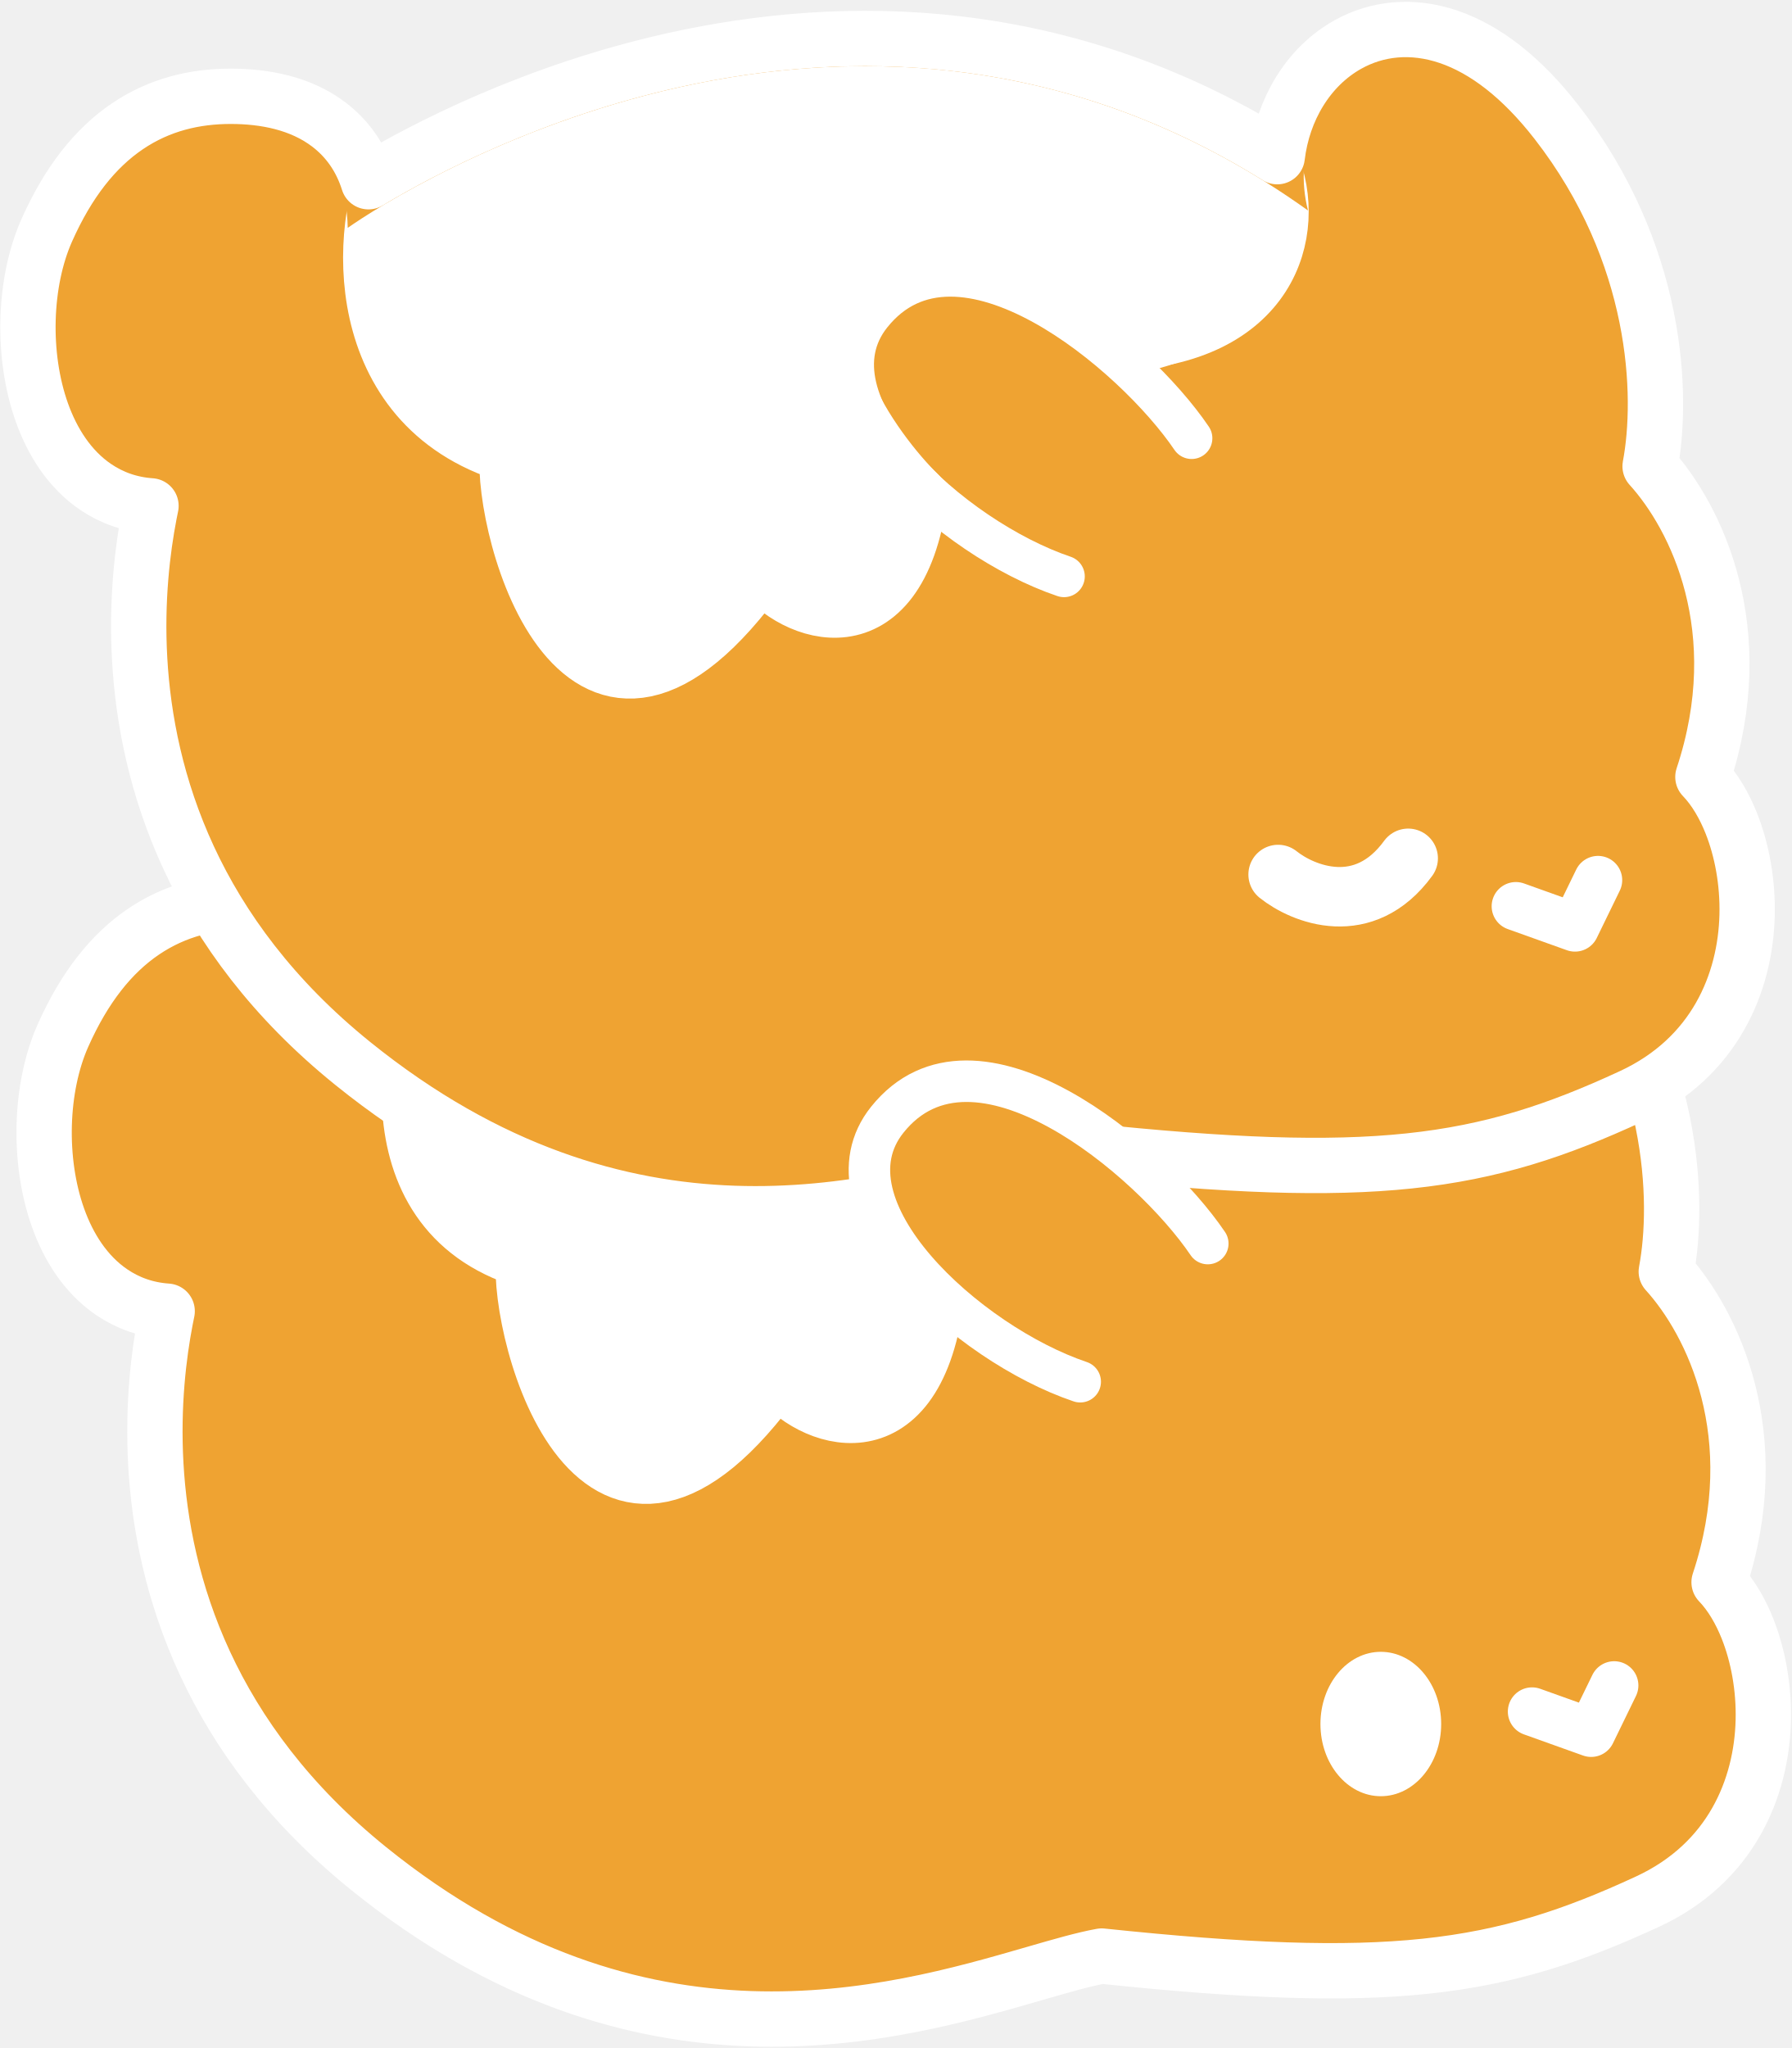
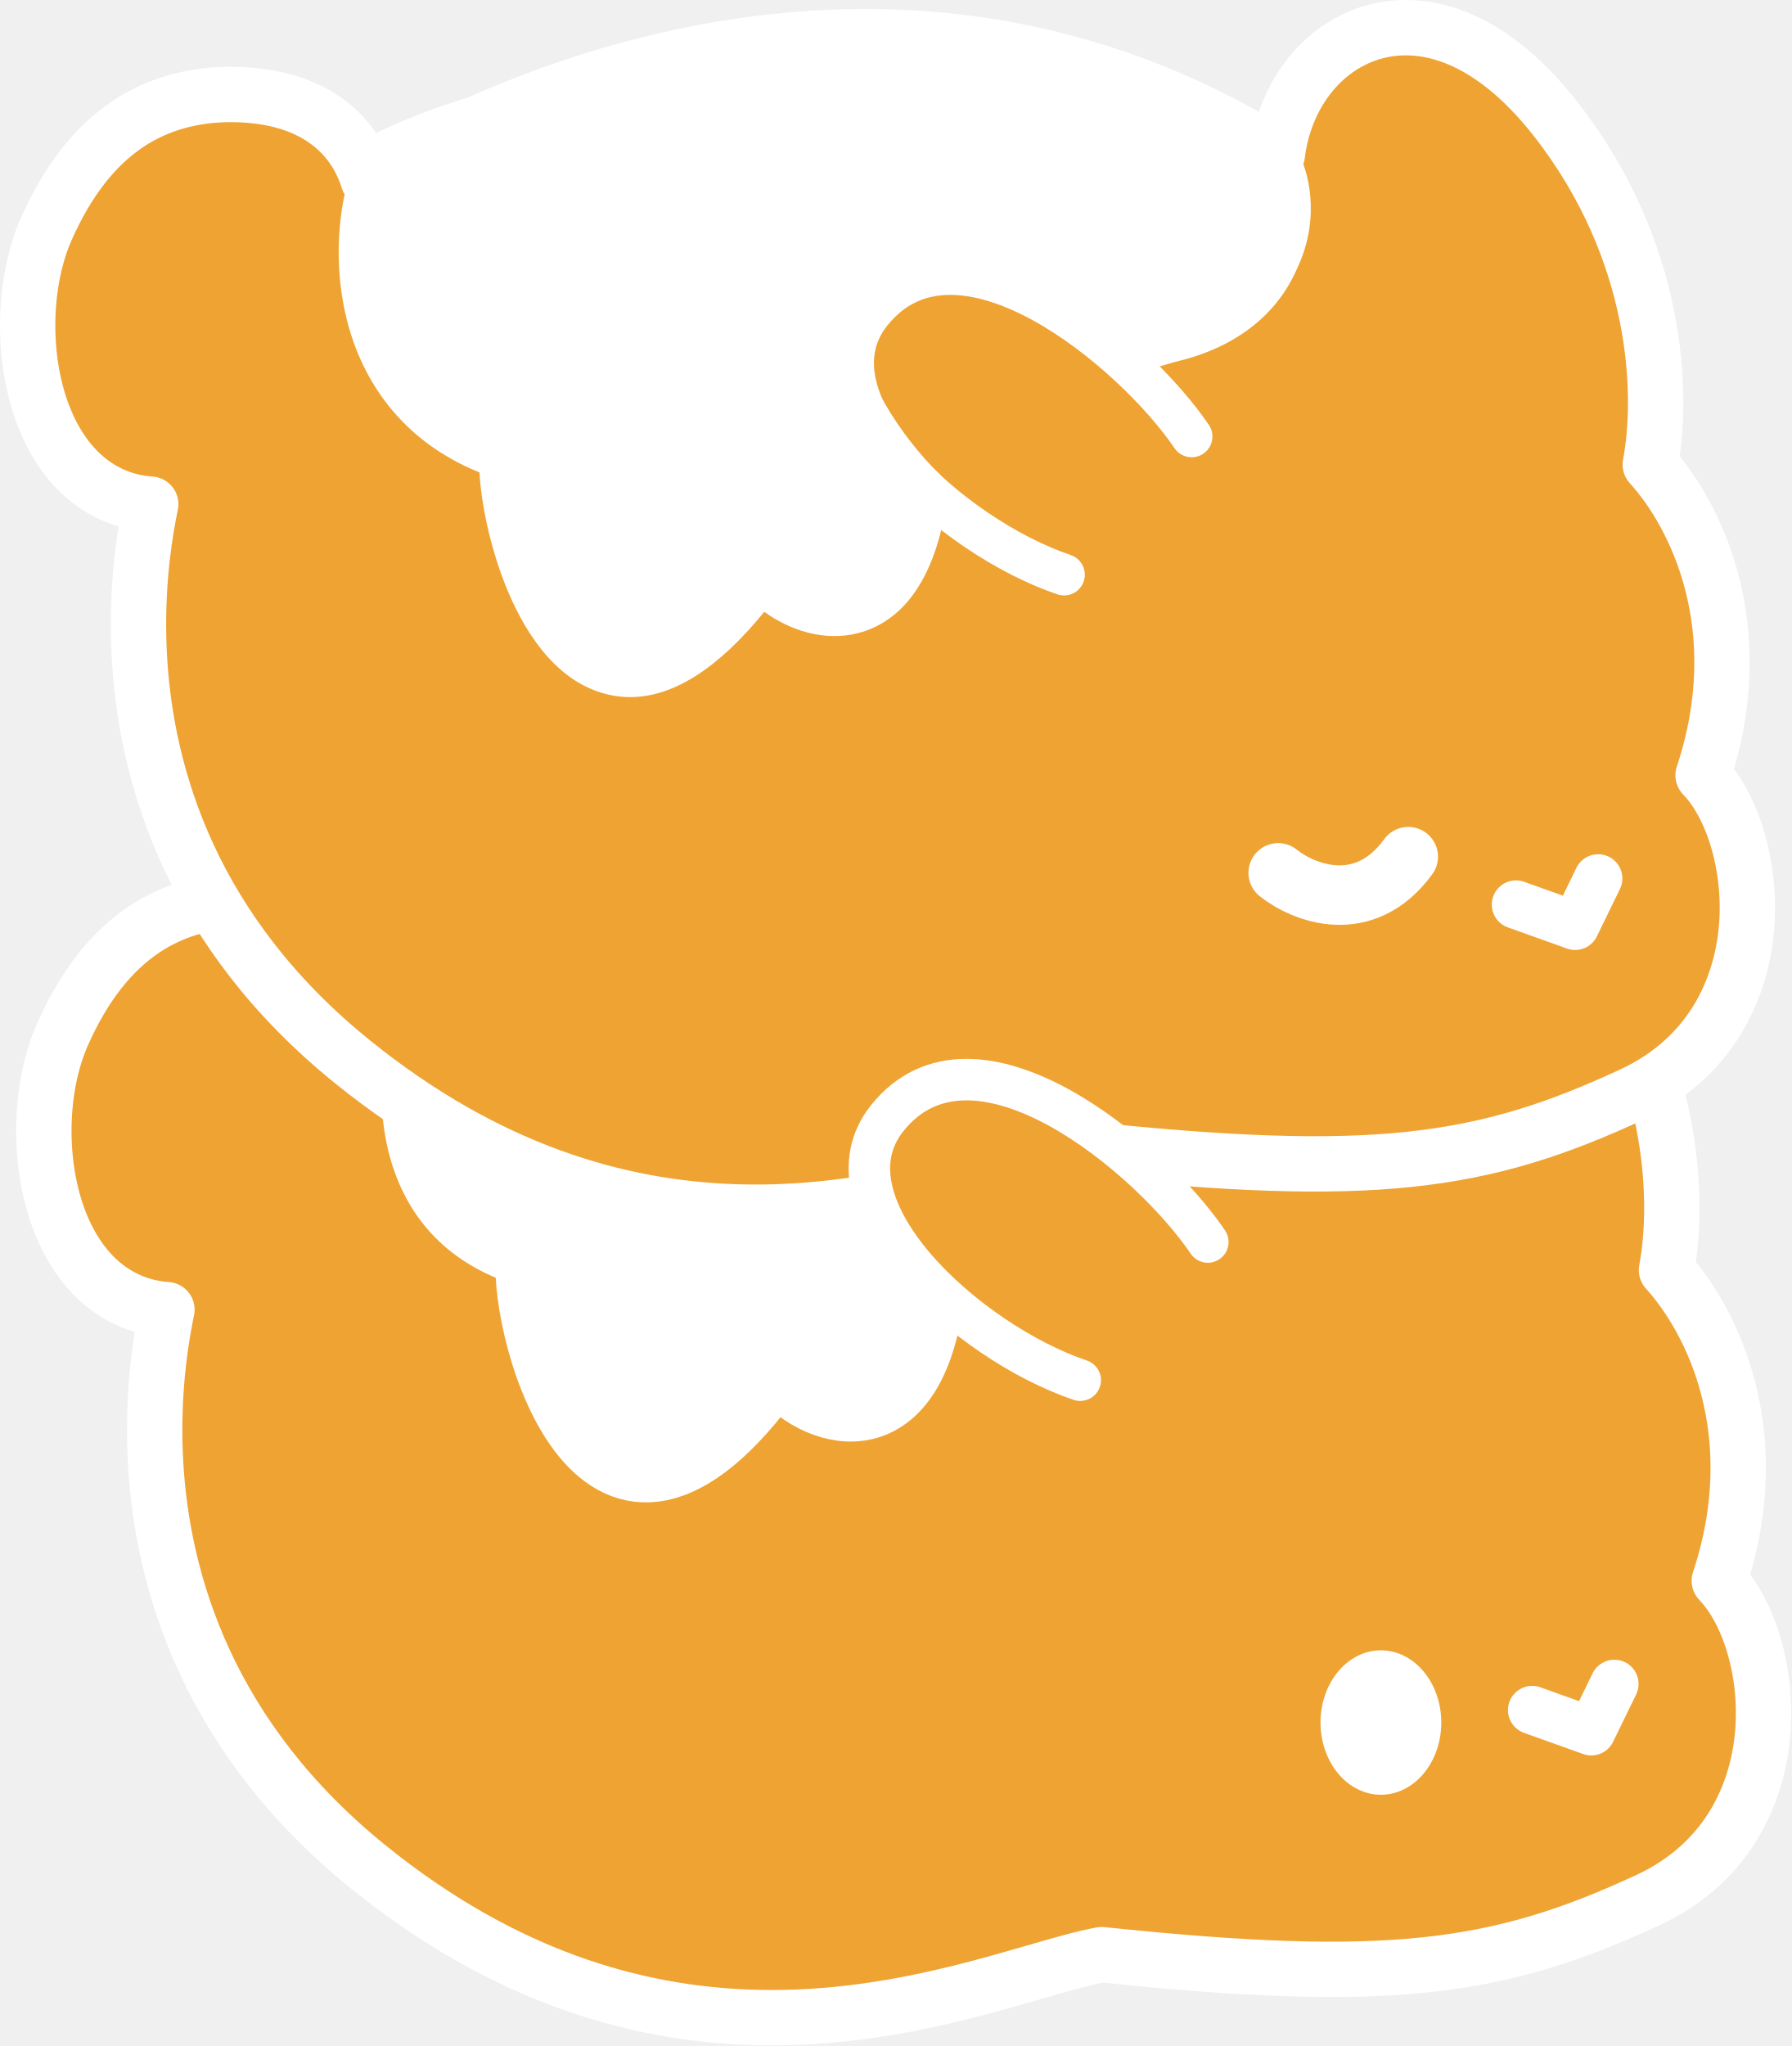
- <svg xmlns="http://www.w3.org/2000/svg" width="741" height="847" viewBox="0 0 741 847" fill="none">
-   <path d="M564.229 351.495C547.821 360.67 537.348 378.418 535.045 397.856C446.161 342.63 356.381 342.142 285.461 357.906C227.899 370.7 182.433 394.24 159.104 408.216C155.989 398.315 150.414 390.388 142.711 384.541C131.12 375.744 116.297 372.883 102.133 372.883C87.474 372.883 72.825 376.21 59.425 385.271C46.089 394.287 34.902 408.365 26.03 428.323C16.534 449.683 15.571 480.017 24.037 503.71C28.326 515.713 35.411 527.057 46.19 534.399C52.917 538.981 60.636 541.695 69.153 542.275C68.917 543.406 68.679 544.588 68.442 545.819C65.697 560.097 63.071 581.089 64.47 605.738C67.28 655.261 86.385 719.428 152.615 772.875C264.818 863.42 369.141 833.222 427.767 816.252C438.782 813.063 448.185 810.341 455.723 808.976C514.673 815.165 555.697 816.758 589.643 813.185C624.237 809.545 651.024 800.59 681.557 786.45C716.201 770.407 728.72 739.324 729.411 711.62C729.754 697.855 727.233 684.545 722.901 673.618C720.103 666.56 716.197 659.636 711.13 654.373C731.302 593.636 708.317 546.855 689.286 525.896C694.797 496.684 692.812 437.853 650.51 383.477C636.102 364.956 621.03 353.438 606.021 348.32C590.757 343.115 576.22 344.79 564.229 351.495Z" fill="#EFA332" stroke="white" stroke-width="22.883" stroke-linejoin="round" />
-   <mask id="mask0_3_160" style="mask-type:alpha" maskUnits="userSpaceOnUse" x="29" y="356" width="689" height="468">
-     <path d="M36.485 432.971C20.008 470.035 32.623 542.103 84.112 529.491C87.716 520.483 33.361 661.937 159.801 763.971C289.295 868.47 404.63 805.667 455.347 797.431C574.544 810.043 617.279 803.608 676.749 776.068C736.219 748.527 720.257 670.282 697.602 658.185C722.729 593.323 694.17 545.363 676.749 529.491C683.014 506.326 684.73 446.098 641.479 390.502C587.416 321.008 535.67 372.743 547.769 420.102C364.212 288.834 170.871 412.895 150.533 427.309C150.018 394.878 127.878 384.325 102.133 384.325C76.389 384.325 52.961 395.907 36.485 432.971Z" fill="#EFAF32" />
-   </mask>
-   <g mask="url(#mask0_3_160)">
-     <path d="M217.468 520.483C151.151 500.098 169.669 420.016 183.486 392.819C248.619 436.66 298.563 438.891 386.352 538.242C377.341 602.589 334.863 586.631 321.476 568.357C247.332 672.084 214.636 551.627 217.468 520.483Z" fill="white" stroke="white" stroke-width="24.599" stroke-linecap="round" stroke-linejoin="round" />
+ <svg xmlns="http://www.w3.org/2000/svg" width="741" height="846" viewBox="0 0 741 846" fill="none">
+   <g clip-path="url(#clip0_13_2)">
+     <path d="M564.11 350.74C547.7 359.92 537.23 377.66 534.93 397.1C446.05 341.87 356.27 341.39 285.35 357.15C227.79 369.94 182.32 393.48 158.99 407.46C155.87 397.56 150.3 389.63 142.6 383.78C131.01 374.98 116.19 372.12 102.02 372.12C87.85 372.12 72.71 375.45 59.31 384.51C45.97 393.53 34.79 407.6 25.92 427.56C16.42 448.92 15.46 479.25 23.93 502.95C28.22 514.95 35.3 526.3 46.08 533.64C52.81 538.22 60.53 540.94 69.04 541.52C68.8 542.65 68.57 543.83 68.33 545.06C65.58 559.34 62.96 580.33 64.36 604.98C67.17 654.5 86.28 718.67 152.51 772.12C264.71 862.66 369.04 832.47 427.66 815.5C438.68 812.31 448.08 809.59 455.62 808.22C514.57 814.41 555.59 816 589.54 812.43C624.13 808.79 650.92 799.84 681.45 785.7C716.09 769.66 728.61 738.57 729.3 710.87C729.64 697.1 727.12 683.79 722.79 672.87C719.99 665.81 716.09 658.89 711.02 653.63C731.19 592.89 708.21 546.11 689.18 525.15C694.69 495.94 692.71 437.11 650.4 382.73C635.99 364.21 620.92 352.69 605.91 347.57C590.65 342.36 576.11 344.04 564.12 350.74H564.11Z" fill="#EFA332" stroke="white" stroke-width="22.88" stroke-linejoin="round" />
+     <path d="M217.35 519.73C151.03 499.35 169.55 419.26 183.37 392.07C248.5 435.91 298.45 438.14 386.24 537.49C377.23 601.84 334.75 585.88 321.36 567.6C247.22 671.33 214.52 550.87 217.35 519.73Z" fill="white" stroke="white" stroke-width="24.6" stroke-linecap="round" stroke-linejoin="round" />
+     <path d="M571.08 742.11C584.871 742.11 596.05 728.741 596.05 712.25C596.05 695.759 584.871 682.39 571.08 682.39C557.289 682.39 546.11 695.759 546.11 712.25C546.11 728.741 557.289 742.11 571.08 742.11Z" fill="white" />
+     <path d="M633.64 707.1L658.1 715.85L667.63 696.29" stroke="white" stroke-width="20.02" stroke-linecap="round" stroke-linejoin="round" />
+     <path d="M557.42 17.68C541.01 26.85 530.54 44.6 528.24 64.04C439.35 8.81 349.57 8.33 278.65 24.09C221.09 36.88 175.62 60.42 152.29 74.4C149.17 64.5 143.6 56.57 135.9 50.73C124.31 41.93 109.49 39.07 95.32 39.07C81.15 39.07 66.01 42.4 52.61 51.46C39.27 60.48 28.09 74.56 19.22 94.51C9.72 115.87 8.76 146.2 17.23 169.9C21.52 181.9 28.6 193.25 39.38 200.59C46.11 205.17 53.83 207.89 62.34 208.47C62.1 209.6 61.87 210.78 61.63 212.01C58.88 226.29 56.26 247.28 57.66 271.93C60.47 321.45 79.58 385.62 145.81 439.07C258.01 529.62 362.34 499.42 420.96 482.45C431.98 479.26 441.38 476.54 448.92 475.17C507.87 481.36 548.89 482.95 582.84 479.38C617.43 475.74 644.22 466.78 674.75 452.64C709.39 436.6 721.91 405.51 722.6 377.81C722.94 364.04 720.42 350.73 716.09 339.81C713.29 332.75 709.39 325.83 704.32 320.57C724.49 259.83 701.51 213.05 682.48 192.09C687.99 162.88 686 104.05 643.7 49.67C629.29 31.15 614.22 19.63 599.21 14.51C583.95 9.3 569.41 10.98 557.42 17.69V17.68Z" fill="#EFA332" stroke="white" stroke-width="22.88" stroke-linejoin="round" />
+     <path d="M525 66.72C536.58 94.78 524.85 138.27 461.41 140.33" stroke="white" stroke-width="24.6" stroke-linecap="round" stroke-linejoin="round" />
+     <path d="M210.66 186.67C144.34 166.29 146.29 93.68 160.1 66.48C232.1 30.62 405.1 11.48 525.1 67.48C531.28 75.2 543.79 125.92 466.04 142.14C443.13 125.41 404.25 79.08 358.68 109.19C322.23 133.28 360.83 186.32 379.53 204.42C370.52 268.77 328.04 252.81 314.65 234.53C240.51 338.26 207.81 217.8 210.64 186.66L210.66 186.67Z" fill="white" />
+     <path d="M260.64 288.25C255.8 288.25 251.03 287.38 246.31 285.63C225.86 278.04 213.93 255.57 207.53 238.07C202.34 223.88 198.97 207.94 198.3 195.34C175.04 185.96 157.86 169.35 148.32 146.85C135.52 116.68 139.04 80.79 149.13 60.92C150.33 58.57 152.25 56.66 154.61 55.48C194.41 35.66 257.8 22.49 324.18 20.25C401.63 17.64 474.82 30.46 530.3 56.35C532.01 57.15 533.52 58.33 534.7 59.81C540.56 67.13 545.7 86.11 538.77 105.37C527.79 135.91 494.52 148.77 468.55 154.19C465.15 154.9 461.6 154.13 458.79 152.08C454.68 149.08 450.26 145.34 445.58 141.39C417.42 117.58 393.64 100.85 365.47 119.46C359.59 123.34 356.58 128.12 355.99 134.5C354.23 153.5 373.7 181.67 388.09 195.59C390.91 198.32 392.26 202.24 391.72 206.13C386.16 245.86 368.52 258.35 354.7 261.83C340.94 265.3 326.76 260.74 316.08 252.97C296.98 276.44 278.41 288.24 260.63 288.24L260.64 288.25ZM169.49 75.61C164.17 89.3 161.5 114.92 170.97 137.23C178.86 155.83 193.43 168.5 214.27 174.91C219.83 176.62 223.43 181.99 222.91 187.78C221.31 205.43 233.61 254.66 254.88 262.56C256.67 263.23 258.52 263.53 260.4 263.53C276.26 263.53 294.54 241.54 304.66 227.38C306.95 224.17 310.65 222.26 314.59 222.23C314.61 222.23 314.64 222.23 314.66 222.23C318.58 222.23 322.26 224.1 324.58 227.26C329.59 234.1 340.47 240.03 348.69 237.96C356.95 235.88 363.15 225.51 366.39 208.55C351.08 192.06 328.88 160.32 331.49 132.21C332.77 118.41 339.83 106.9 351.9 98.92C397.68 68.67 437.61 102.42 461.46 122.58C464.09 124.8 466.63 126.95 468.98 128.85C493.18 122.9 509 112.58 514.91 98.83C518.76 89.86 517.55 81.1 516.16 76.9C404.23 26.67 241.88 41.88 169.49 75.59V75.61Z" fill="white" />
+     <path d="M626.95 374.04L651.41 382.79L660.93 363.23" stroke="white" stroke-width="20.02" stroke-linecap="round" stroke-linejoin="round" />
+     <path d="M528.6 360.92C538.9 369.16 564.07 379.35 582.4 354.23" stroke="white" stroke-width="24.6" stroke-linecap="round" stroke-linejoin="round" />
+     <path d="M492.82 180.49C469.14 145.49 396.28 84.23 360.24 129.27C331.35 165.37 393.28 221.84 440.05 237.63" stroke="white" stroke-width="17.16" stroke-linecap="round" stroke-linejoin="round" />
+     <path d="M372.85 458.98C340.31 489.25 395.25 552.67 454.2 574.55C519.28 588.14 512.73 541.95 501.31 517.15C472.05 485.15 405.39 428.71 372.85 458.98Z" fill="#EFA332" />
+     <path d="M499.51 513.55C475.82 478.55 402.97 417.29 366.93 462.33C338.04 498.43 399.97 554.9 446.74 570.69" stroke="white" stroke-width="17.16" stroke-linecap="round" stroke-linejoin="round" />
  </g>
-   <ellipse cx="571.197" cy="713.008" rx="24.972" ry="29.857" fill="white" />
-   <path d="M633.756 707.86L658.213 716.611L667.739 697.05" stroke="white" stroke-width="20.023" stroke-linecap="round" stroke-linejoin="round" />
-   <path d="M557.536 18.437C541.127 27.612 530.654 45.359 528.351 64.797C439.468 9.572 349.688 9.084 278.768 24.847C221.205 37.641 175.739 61.181 152.41 75.157C149.295 65.256 143.721 57.329 136.018 51.483C124.426 42.685 109.604 39.825 95.439 39.825C80.78 39.825 66.132 43.151 52.731 52.212C39.396 61.229 28.208 75.306 19.336 95.265C9.841 116.624 8.877 146.958 17.343 170.651C21.633 182.654 28.718 193.998 39.497 201.34C46.224 205.922 53.942 208.636 62.46 209.217C62.224 210.347 61.986 211.529 61.749 212.76C59.003 227.039 56.377 248.031 57.776 272.68C60.587 322.203 79.691 386.369 145.922 439.816C258.125 530.361 362.448 500.163 421.073 483.193C432.089 480.004 441.491 477.283 449.029 475.917C507.979 482.106 549.003 483.699 582.95 480.127C617.543 476.486 644.33 467.532 674.864 453.391C709.508 437.348 722.026 406.265 722.717 378.562C723.06 364.796 720.539 351.487 716.207 340.559C713.409 333.501 709.503 326.577 704.436 321.314C724.608 260.577 701.623 213.797 682.593 192.837C688.104 163.625 686.118 104.794 643.816 50.418C629.408 31.897 614.336 20.38 599.327 15.261C584.064 10.056 569.526 11.732 557.536 18.437Z" fill="#EFA332" stroke="white" stroke-width="22.883" stroke-linejoin="round" />
-   <mask id="mask1_3_160" style="mask-type:alpha" maskUnits="userSpaceOnUse" x="23" y="23" width="689" height="468">
-     <path d="M29.791 99.912C13.315 136.976 25.93 209.044 77.418 196.432C81.023 187.424 26.668 328.878 153.107 430.912C282.602 535.411 397.937 472.609 448.653 464.372C567.85 476.984 610.586 470.549 670.056 443.009C729.525 415.469 713.564 337.223 690.909 325.126C716.035 260.264 687.476 212.305 670.056 196.432C676.32 173.268 678.036 113.039 634.786 57.444C580.722 -12.051 528.976 39.684 541.076 87.043C357.518 -44.224 164.177 79.836 143.839 94.25C143.324 61.819 121.184 51.266 95.439 51.266C69.695 51.266 46.268 62.849 29.791 99.912Z" fill="#EFAF32" />
-   </mask>
-   <g mask="url(#mask1_3_160)">
-     <path d="M210.775 187.424C144.457 167.039 148.816 93.135 162.632 65.937C234.631 30.075 406.947 -20.133 520.223 65.937C526.402 73.659 543.908 126.681 466.16 142.896C443.247 126.166 404.373 79.836 358.805 109.95C322.351 134.042 360.951 187.081 379.658 205.184C370.648 269.53 328.169 253.572 314.782 235.298C240.638 339.025 207.943 218.568 210.775 187.424Z" fill="white" stroke="white" stroke-width="24.599" stroke-linecap="round" stroke-linejoin="round" />
-     <path d="M525.114 67.482C536.699 95.537 524.96 139.035 461.526 141.094" stroke="white" stroke-width="24.599" stroke-linecap="round" stroke-linejoin="round" />
-   </g>
-   <path d="M627.062 374.802L651.52 383.553L661.045 363.991" stroke="white" stroke-width="20.023" stroke-linecap="round" stroke-linejoin="round" />
-   <path d="M528.719 361.675C539.016 369.911 564.194 380.104 582.524 354.983" stroke="white" stroke-width="24.599" stroke-linecap="round" stroke-linejoin="round" />
-   <path d="M492.934 181.247C469.249 146.242 396.392 84.984 360.35 130.027C331.464 166.126 393.389 222.6 440.158 238.387" stroke="white" stroke-width="17.163" stroke-linecap="round" stroke-linejoin="round" />
-   <path d="M372.965 459.739C340.424 490.008 395.362 553.428 454.317 575.306C519.399 588.896 512.843 542.704 501.429 517.909C472.167 485.907 405.506 429.471 372.965 459.739Z" fill="#EFA332" />
-   <path d="M499.627 514.305C475.942 479.301 403.086 418.043 367.043 463.085C338.157 499.185 400.082 555.659 446.851 571.445" stroke="white" stroke-width="17.163" stroke-linecap="round" stroke-linejoin="round" />
+   <defs>
+     <clipPath id="clip0_13_2">
+       <rect width="740.77" height="845.72" fill="white" />
+     </clipPath>
+   </defs>
</svg>
